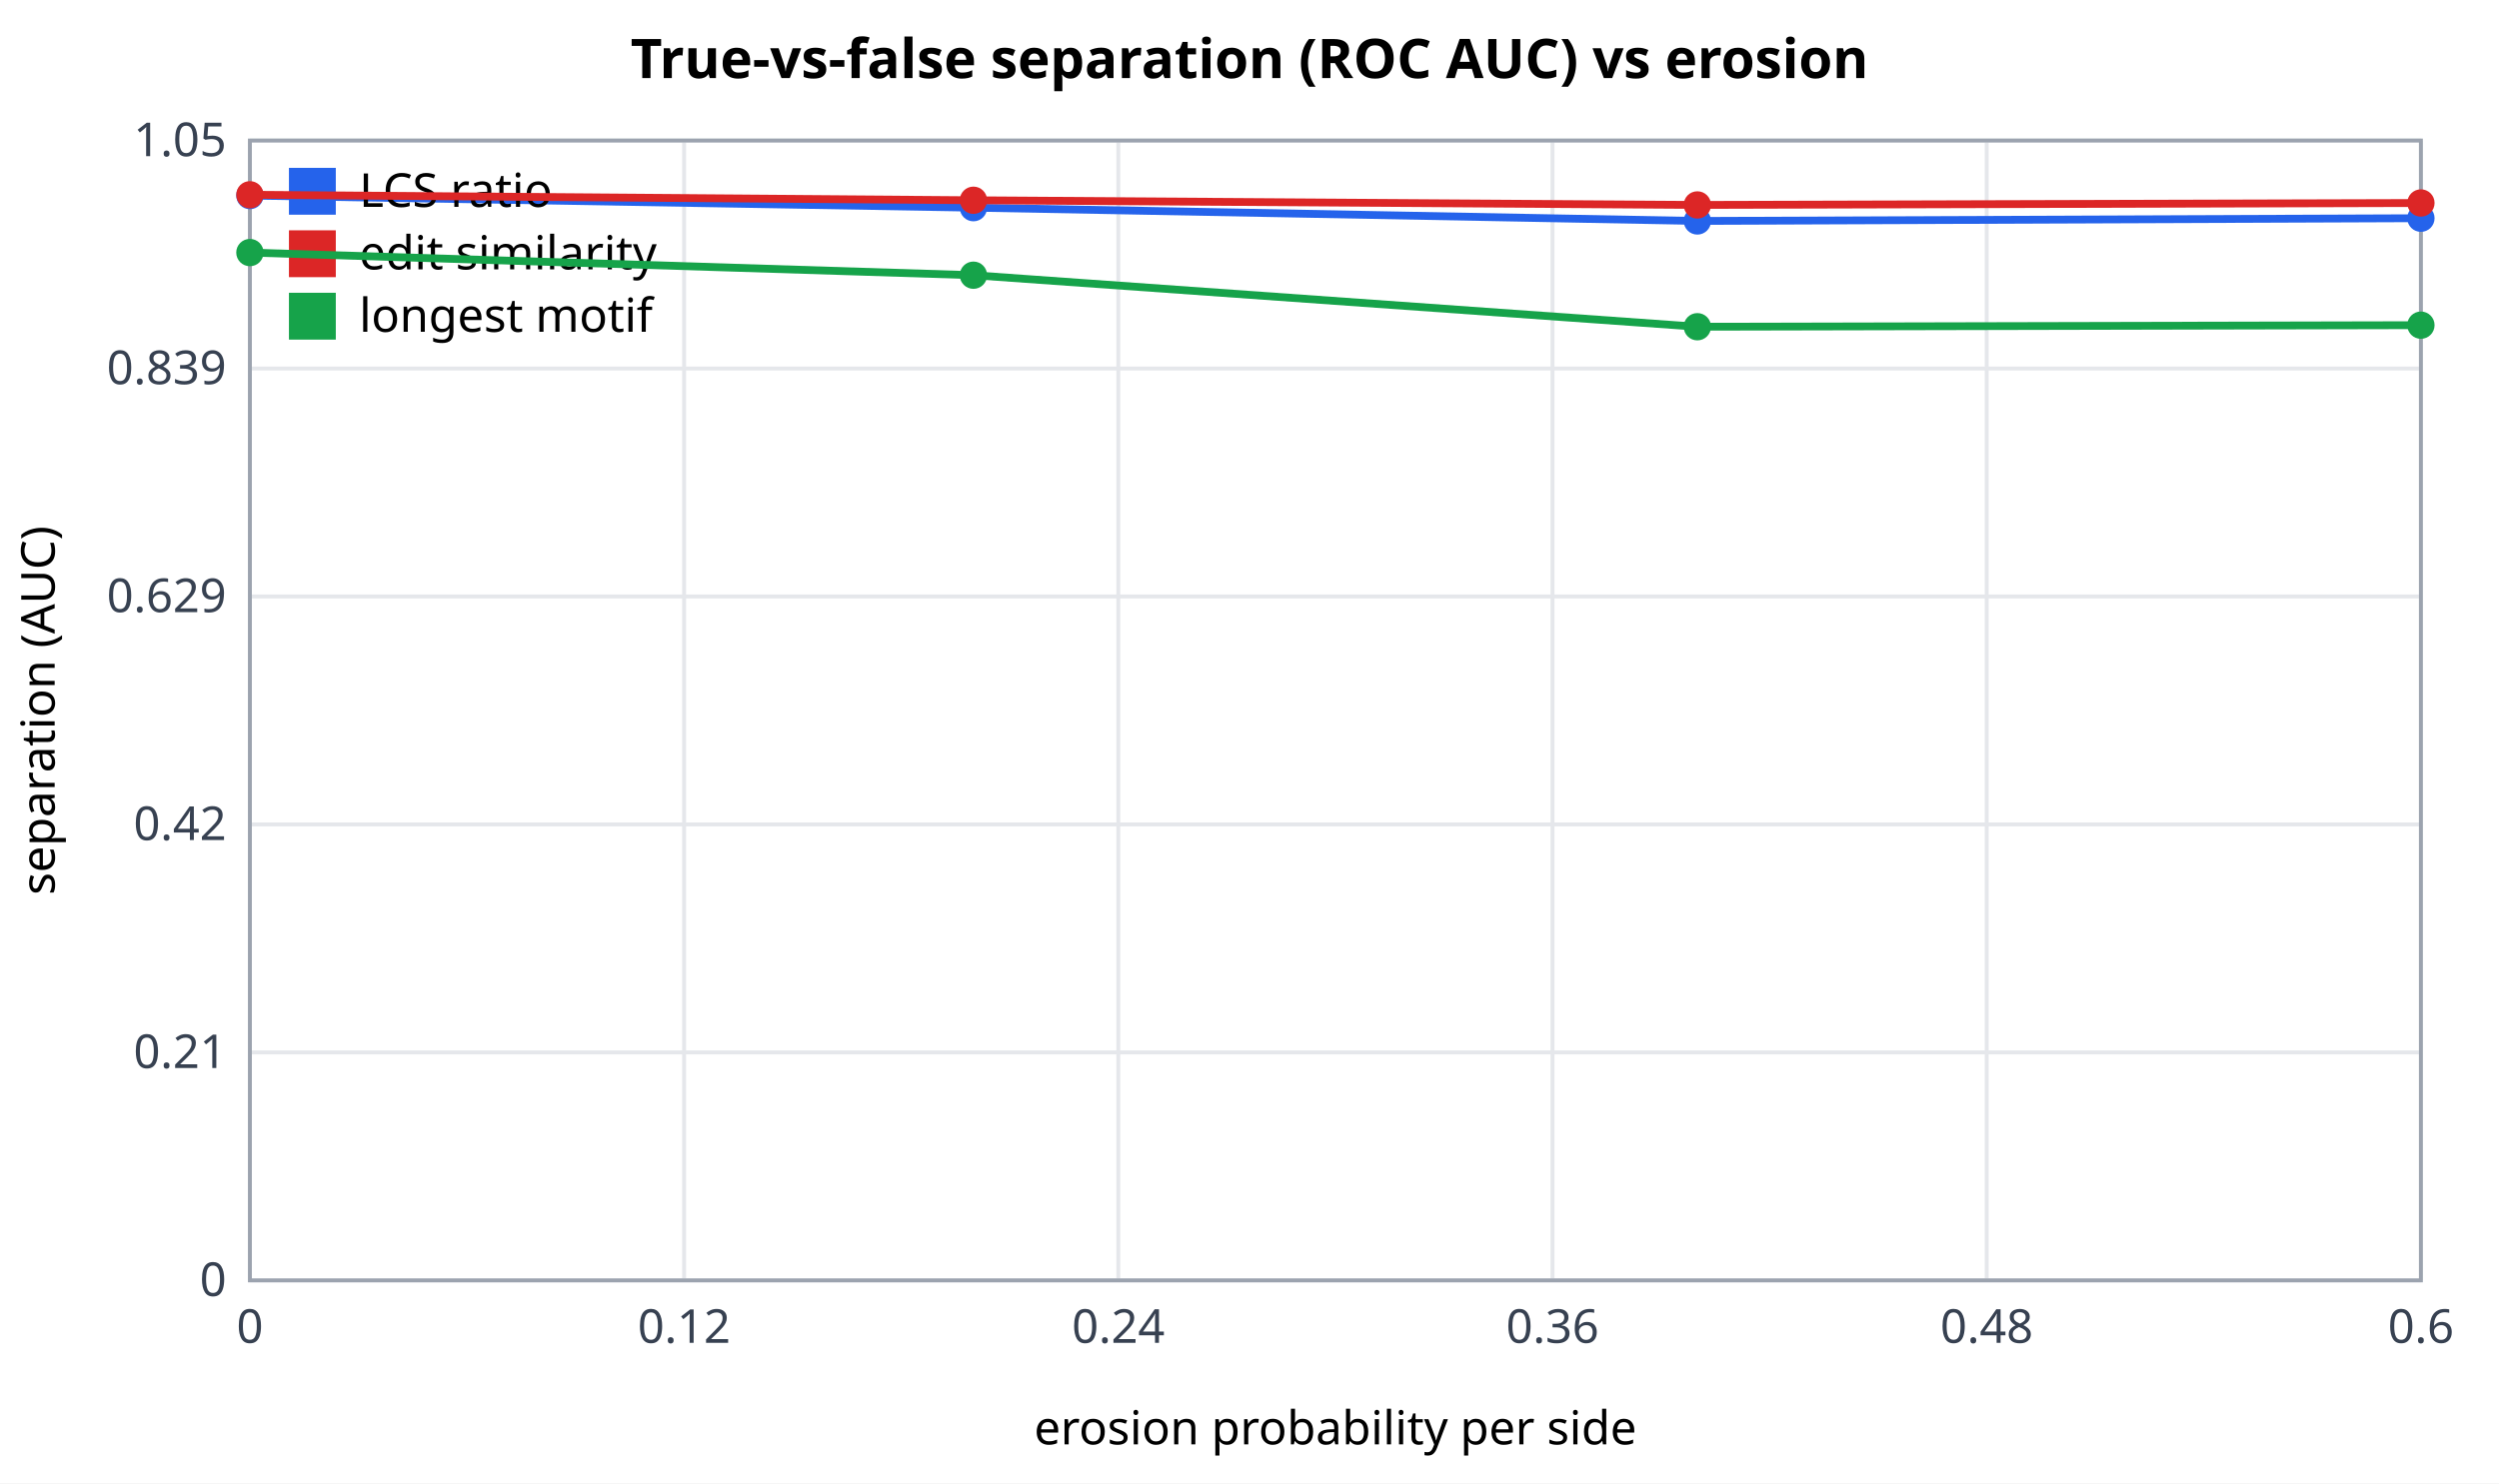
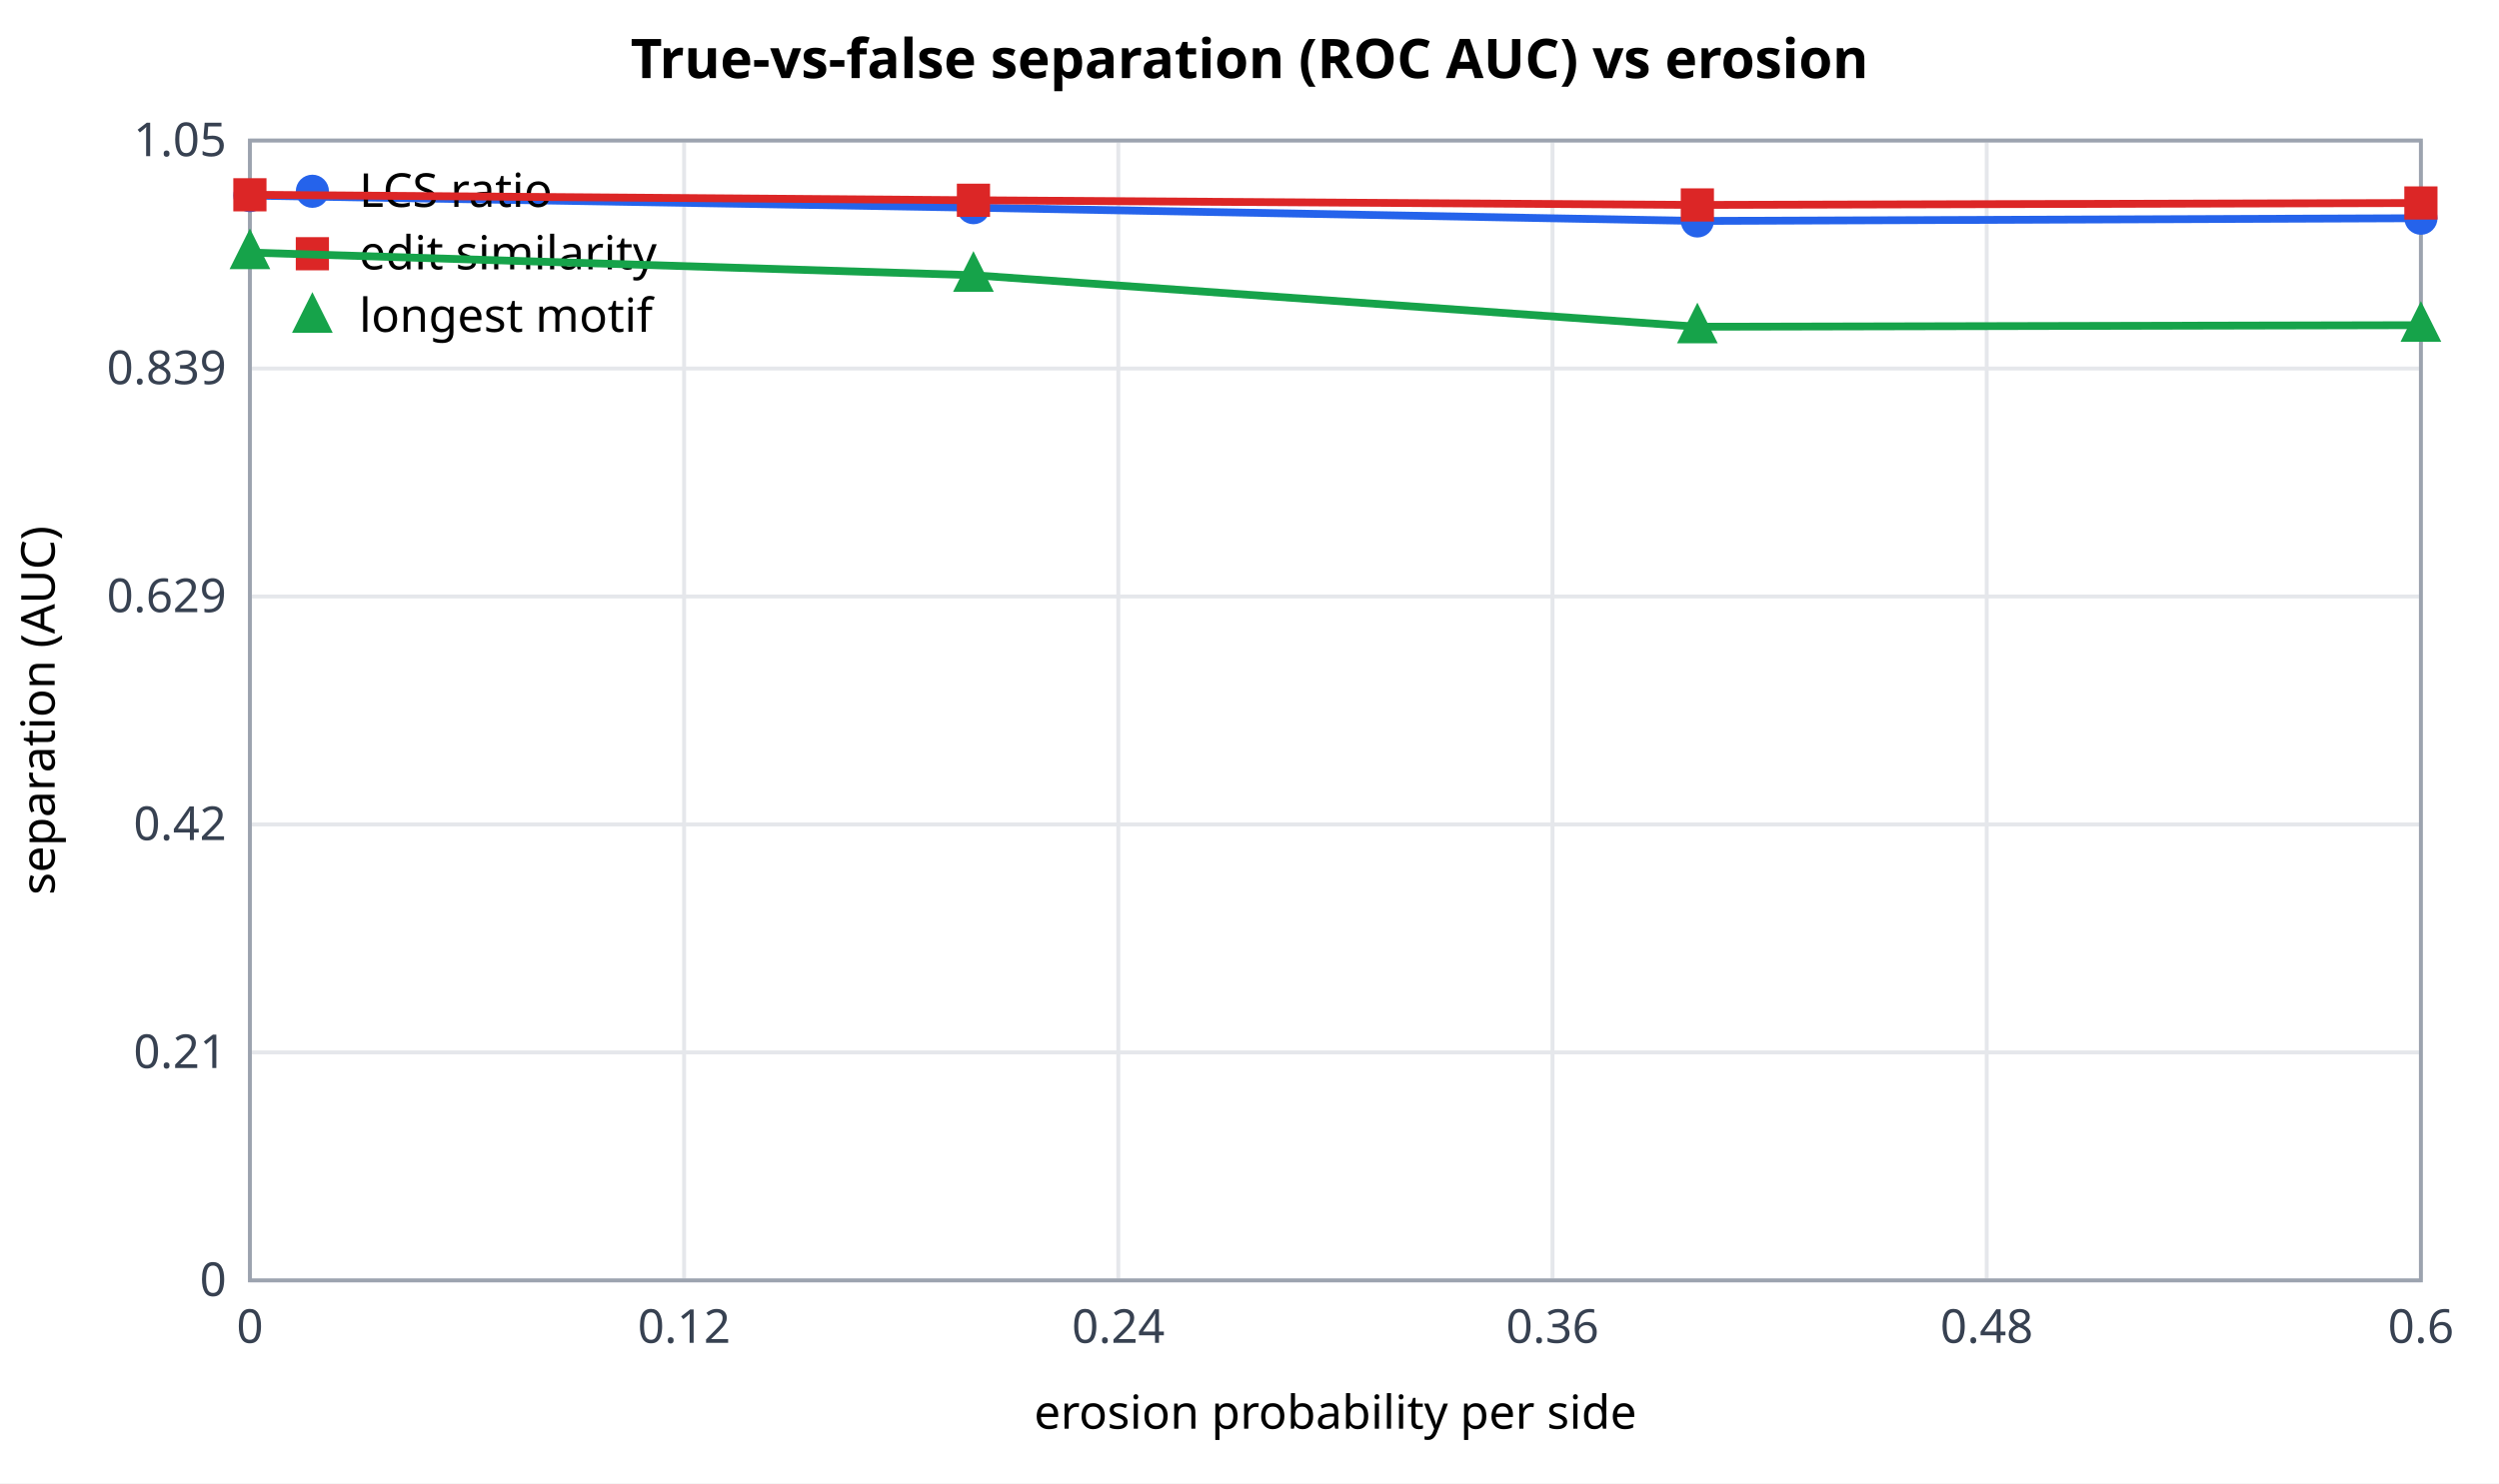
<svg xmlns="http://www.w3.org/2000/svg" width="640" height="380" viewBox="0 0 640 380" font-family="sans-serif" font-size="12">
  <rect width="640" height="380" fill="#ffffff" />
  <text x="320.0" y="20" text-anchor="middle" font-size="14" font-weight="bold">True-vs-false separation (ROC AUC) vs erosion</text>
  <line x1="64.0" y1="36" x2="64.0" y2="328" stroke="#e5e7eb" />
+   <text x="64.0" y="344" text-anchor="middle" fill="#374151">0</text>
+   <line x1="175.2" y1="36" x2="175.2" y2="328" stroke="#e5e7eb" />
+   <text x="175.2" y="344" text-anchor="middle" fill="#374151">0.12</text>
+   <line x1="286.4" y1="36" x2="286.4" y2="328" stroke="#e5e7eb" />
+   <text x="286.4" y="344" text-anchor="middle" fill="#374151">0.24</text>
+   <line x1="397.6" y1="36" x2="397.6" y2="328" stroke="#e5e7eb" />
+   <text x="397.6" y="344" text-anchor="middle" fill="#374151">0.36</text>
+   <line x1="508.8" y1="36" x2="508.8" y2="328" stroke="#e5e7eb" />
+   <text x="508.8" y="344" text-anchor="middle" fill="#374151">0.48</text>
+   <line x1="620.0" y1="36" x2="620.0" y2="328" stroke="#e5e7eb" />
+   <text x="620.0" y="344" text-anchor="middle" fill="#374151">0.6</text>
  <line x1="64" y1="328.0" x2="620" y2="328.0" stroke="#e5e7eb" />
-   <text x="64.0" y="344" text-anchor="middle" fill="#374151">0</text>
  <text x="58" y="332.0" text-anchor="end" fill="#374151">0</text>
-   <line x1="175.2" y1="36" x2="175.2" y2="328" stroke="#e5e7eb" />
  <line x1="64" y1="269.6" x2="620" y2="269.6" stroke="#e5e7eb" />
-   <text x="175.2" y="344" text-anchor="middle" fill="#374151">0.12</text>
  <text x="58" y="273.6" text-anchor="end" fill="#374151">0.21</text>
-   <line x1="286.4" y1="36" x2="286.4" y2="328" stroke="#e5e7eb" />
  <line x1="64" y1="211.2" x2="620" y2="211.2" stroke="#e5e7eb" />
-   <text x="286.4" y="344" text-anchor="middle" fill="#374151">0.24</text>
  <text x="58" y="215.2" text-anchor="end" fill="#374151">0.42</text>
-   <line x1="397.6" y1="36" x2="397.6" y2="328" stroke="#e5e7eb" />
  <line x1="64" y1="152.8" x2="620" y2="152.8" stroke="#e5e7eb" />
-   <text x="397.6" y="344" text-anchor="middle" fill="#374151">0.36</text>
  <text x="58" y="156.8" text-anchor="end" fill="#374151">0.629</text>
-   <line x1="508.8" y1="36" x2="508.8" y2="328" stroke="#e5e7eb" />
  <line x1="64" y1="94.4" x2="620" y2="94.4" stroke="#e5e7eb" />
-   <text x="508.8" y="344" text-anchor="middle" fill="#374151">0.48</text>
  <text x="58" y="98.4" text-anchor="end" fill="#374151">0.839</text>
-   <line x1="620.0" y1="36" x2="620.0" y2="328" stroke="#e5e7eb" />
  <line x1="64" y1="36.0" x2="620" y2="36.0" stroke="#e5e7eb" />
-   <text x="620.0" y="344" text-anchor="middle" fill="#374151">0.6</text>
  <text x="58" y="40.0" text-anchor="end" fill="#374151">1.05</text>
  <rect x="64" y="36" width="556" height="292" fill="none" stroke="#9ca3af" />
-   <text x="342.0" y="370" text-anchor="middle">erosion probability per side</text>
+   <text x="342.0" y="366" text-anchor="middle">erosion probability per side</text>
  <text x="14" y="182.0" text-anchor="middle" transform="rotate(-90 14 182.0)">separation (AUC)</text>
  <polyline points="64.0,50.1 249.3,53.2 434.7,56.6 620.0,55.9" fill="none" stroke="#2563eb" stroke-width="2" />
-   <circle cx="64.0" cy="50.1" r="3.5" fill="#2563eb" />
-   <circle cx="249.3" cy="53.2" r="3.5" fill="#2563eb" />
-   <circle cx="434.7" cy="56.6" r="3.5" fill="#2563eb" />
-   <circle cx="620.0" cy="55.9" r="3.5" fill="#2563eb" />
-   <rect x="74" y="43" width="12" height="12" fill="#2563eb" />
+   <circle cx="64.0" cy="50.1" r="3.5" fill="#2563eb" stroke="#2563eb" stroke-width="1.5" />
+   <circle cx="249.3" cy="53.2" r="3.5" fill="#2563eb" stroke="#2563eb" stroke-width="1.5" />
+   <circle cx="434.7" cy="56.6" r="3.5" fill="#2563eb" stroke="#2563eb" stroke-width="1.5" />
+   <circle cx="620.0" cy="55.9" r="3.5" fill="#2563eb" stroke="#2563eb" stroke-width="1.5" />
+   <circle cx="80.0" cy="49.0" r="3.5" fill="#2563eb" stroke="#2563eb" stroke-width="1.5" />
  <text x="92" y="53">LCS ratio</text>
  <polyline points="64.0,49.9 249.3,51.3 434.7,52.5 620.0,52.0" fill="none" stroke="#dc2626" stroke-width="2" />
-   <circle cx="64.0" cy="49.9" r="3.5" fill="#dc2626" />
-   <circle cx="249.3" cy="51.3" r="3.5" fill="#dc2626" />
-   <circle cx="434.7" cy="52.5" r="3.5" fill="#dc2626" />
-   <circle cx="620.0" cy="52.0" r="3.5" fill="#dc2626" />
-   <rect x="74" y="59" width="12" height="12" fill="#dc2626" />
+   <rect x="60.5" y="46.4" width="7" height="7" fill="#dc2626" stroke="#dc2626" stroke-width="1.5" />
+   <rect x="245.8" y="47.8" width="7" height="7" fill="#dc2626" stroke="#dc2626" stroke-width="1.5" />
+   <rect x="431.2" y="49.0" width="7" height="7" fill="#dc2626" stroke="#dc2626" stroke-width="1.5" />
+   <rect x="616.5" y="48.5" width="7" height="7" fill="#dc2626" stroke="#dc2626" stroke-width="1.5" />
+   <rect x="76.5" y="61.5" width="7" height="7" fill="#dc2626" stroke="#dc2626" stroke-width="1.5" />
  <text x="92" y="69">edit similarity</text>
  <polyline points="64.0,64.7 249.3,70.5 434.7,83.7 620.0,83.3" fill="none" stroke="#16a34a" stroke-width="2" />
-   <circle cx="64.0" cy="64.7" r="3.5" fill="#16a34a" />
-   <circle cx="249.3" cy="70.5" r="3.5" fill="#16a34a" />
-   <circle cx="434.7" cy="83.7" r="3.5" fill="#16a34a" />
-   <circle cx="620.0" cy="83.3" r="3.5" fill="#16a34a" />
-   <rect x="74" y="75" width="12" height="12" fill="#16a34a" />
+   <polygon points="64.0,60.2 60.0,68.2 68.0,68.2" fill="#16a34a" stroke="#16a34a" stroke-width="1.5" />
+   <polygon points="249.3,66.0 245.3,74.0 253.3,74.0" fill="#16a34a" stroke="#16a34a" stroke-width="1.5" />
+   <polygon points="434.7,79.2 430.7,87.2 438.7,87.2" fill="#16a34a" stroke="#16a34a" stroke-width="1.5" />
+   <polygon points="620.0,78.8 616.0,86.8 624.0,86.8" fill="#16a34a" stroke="#16a34a" stroke-width="1.5" />
+   <polygon points="80.0,76.5 76.0,84.5 84.0,84.5" fill="#16a34a" stroke="#16a34a" stroke-width="1.5" />
  <text x="92" y="85">longest motif</text>
</svg>
